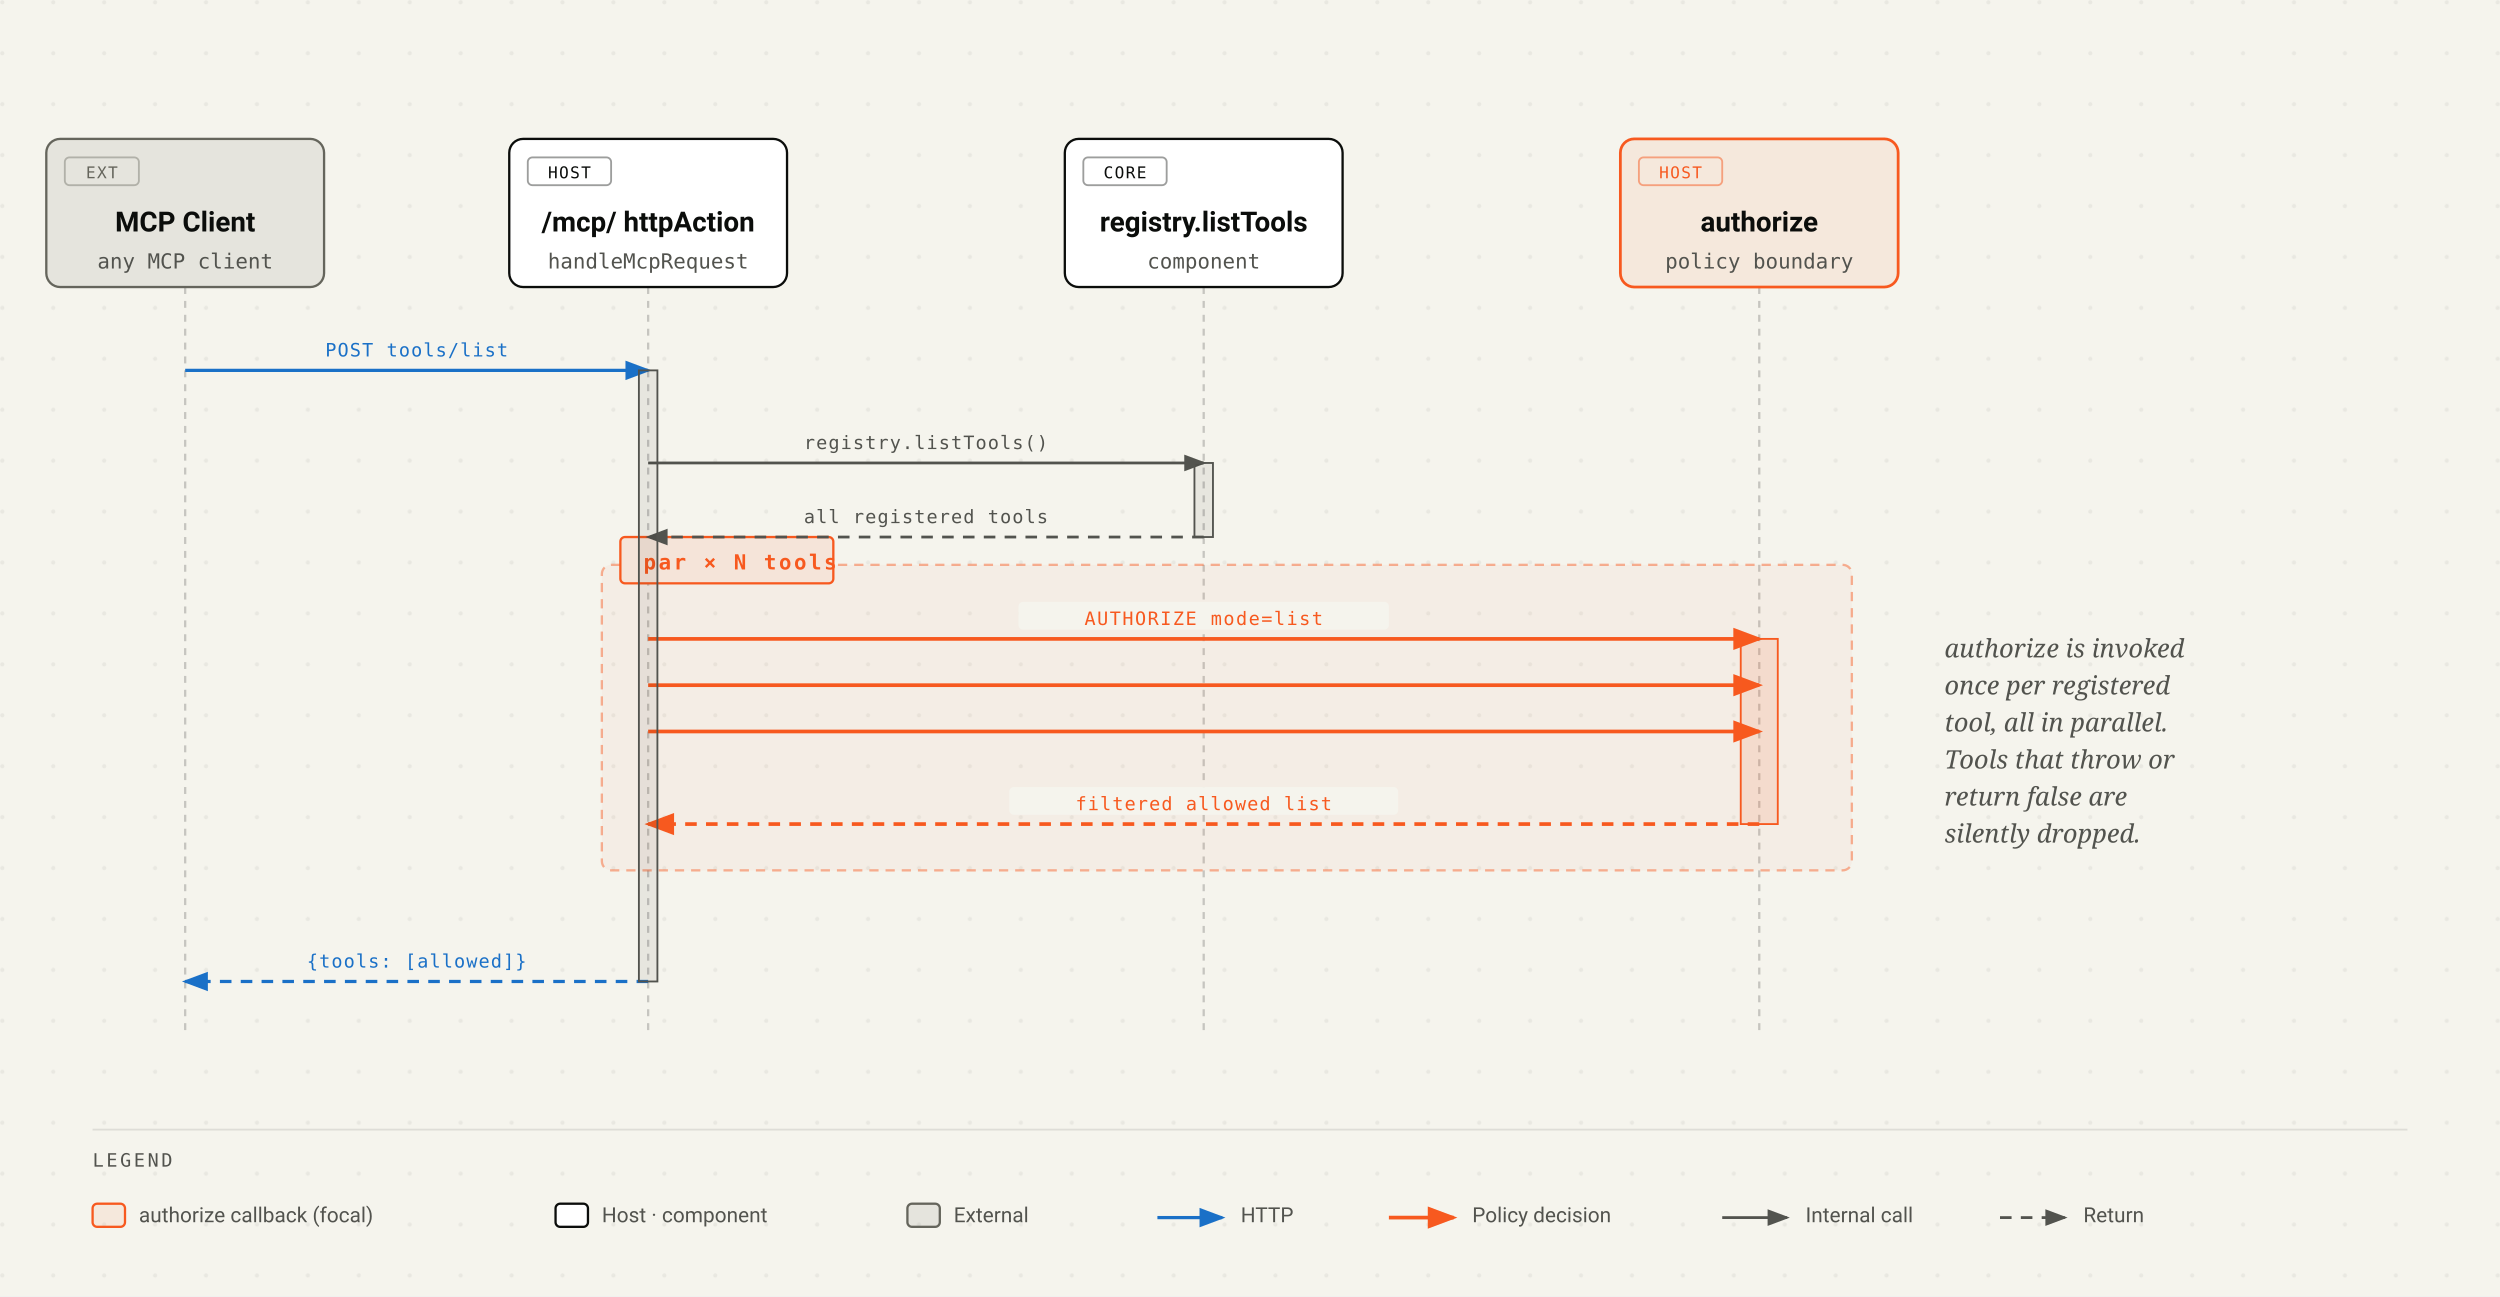
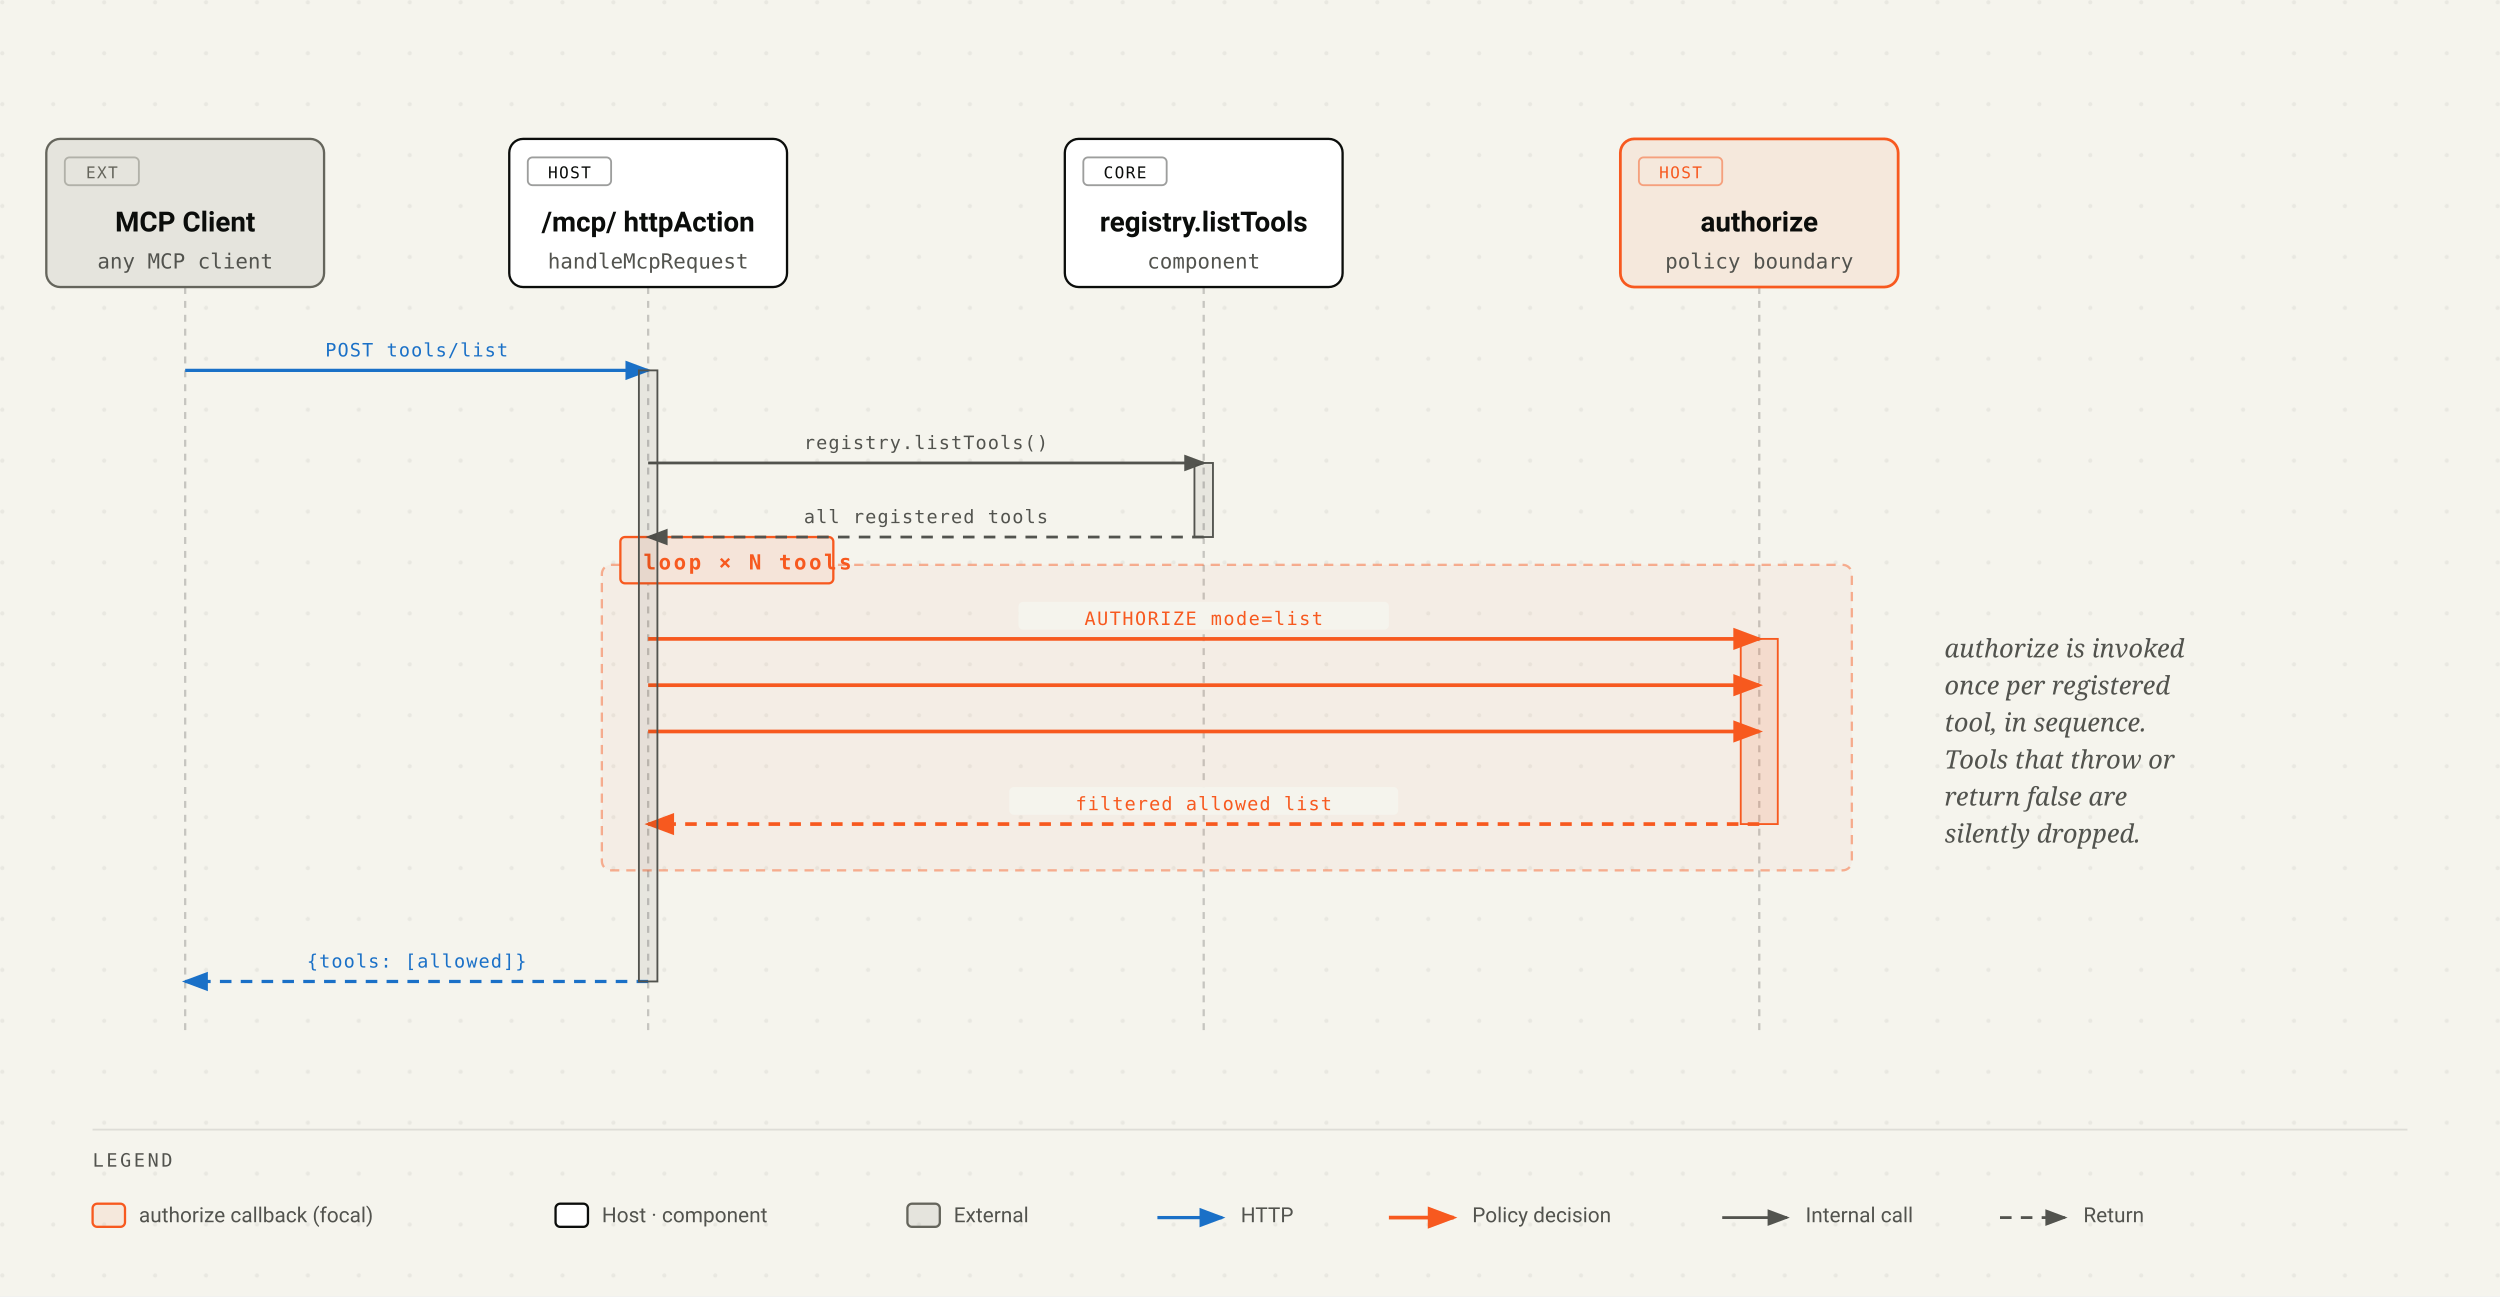
<svg xmlns="http://www.w3.org/2000/svg" viewBox="0 0 1080 560" font-family="'Geist', -apple-system, BlinkMacSystemFont, 'Segoe UI', Roboto, sans-serif">
  <defs>
    <pattern id="dots" width="22" height="22" patternUnits="userSpaceOnUse">
      <circle cx="1" cy="1" r="0.9" fill="rgba(11,13,11,0.10)" />
    </pattern>
    <marker id="arrow" markerWidth="8" markerHeight="6" refX="7" refY="3" orient="auto">
      <polygon points="0 0, 8 3, 0 6" fill="#52534e" />
    </marker>
    <marker id="arrow-accent" markerWidth="8" markerHeight="6" refX="7" refY="3" orient="auto">
      <polygon points="0 0, 8 3, 0 6" fill="#f7591f" />
    </marker>
    <marker id="arrow-link" markerWidth="8" markerHeight="6" refX="7" refY="3" orient="auto">
      <polygon points="0 0, 8 3, 0 6" fill="#1a70c7" />
    </marker>
  </defs>
  <rect width="100%" height="100%" fill="#f5f4ed" />
  <rect width="100%" height="100%" fill="url(#dots)" opacity="0.55" />
  <line x1="80" y1="124" x2="80" y2="448" stroke="rgba(11,13,11,0.20)" stroke-width="1" stroke-dasharray="3,3" />
  <line x1="280" y1="124" x2="280" y2="448" stroke="rgba(11,13,11,0.20)" stroke-width="1" stroke-dasharray="3,3" />
  <line x1="520" y1="124" x2="520" y2="448" stroke="rgba(11,13,11,0.20)" stroke-width="1" stroke-dasharray="3,3" />
  <line x1="760" y1="124" x2="760" y2="448" stroke="rgba(11,13,11,0.20)" stroke-width="1" stroke-dasharray="3,3" />
  <rect x="260" y="244" width="540" height="132" rx="4" fill="rgba(247,89,31,0.04)" stroke="rgba(247,89,31,0.45)" stroke-width="1" stroke-dasharray="4,3" />
  <rect x="268" y="232" width="92" height="20" rx="2" fill="#f5f4ed" />
  <rect x="268" y="232" width="92" height="20" rx="2" fill="rgba(247,89,31,0.10)" stroke="#f7591f" stroke-width="1" />
-   <text x="278" y="246" fill="#f7591f" font-size="9" font-weight="600" font-family="'Geist Mono', ui-monospace, monospace" letter-spacing="0.12em">par × N tools</text>
+   <text x="278" y="246" fill="#f7591f" font-size="9" font-weight="600" font-family="'Geist Mono', ui-monospace, monospace" letter-spacing="0.12em">loop × N tools</text>
  <line x1="80" y1="160" x2="280" y2="160" stroke="#1a70c7" stroke-width="1.4" marker-end="url(#arrow-link)" />
  <line x1="280" y1="200" x2="520" y2="200" stroke="#52534e" stroke-width="1.2" marker-end="url(#arrow)" />
  <line x1="520" y1="232" x2="280" y2="232" stroke="#52534e" stroke-width="1.2" stroke-dasharray="5,4" marker-end="url(#arrow)" />
  <line x1="280" y1="276" x2="760" y2="276" stroke="#f7591f" stroke-width="1.6" marker-end="url(#arrow-accent)" />
  <line x1="280" y1="296" x2="760" y2="296" stroke="#f7591f" stroke-width="1.6" marker-end="url(#arrow-accent)" />
  <line x1="280" y1="316" x2="760" y2="316" stroke="#f7591f" stroke-width="1.6" marker-end="url(#arrow-accent)" />
  <line x1="760" y1="356" x2="280" y2="356" stroke="#f7591f" stroke-width="1.6" stroke-dasharray="5,4" marker-end="url(#arrow-accent)" />
  <line x1="280" y1="424" x2="80" y2="424" stroke="#1a70c7" stroke-width="1.4" stroke-dasharray="5,4" marker-end="url(#arrow-link)" />
  <rect x="276" y="160" width="8" height="264" fill="rgba(11,13,11,0.06)" stroke="#52534e" stroke-width="0.8" />
  <rect x="516" y="200" width="8" height="32" fill="rgba(11,13,11,0.06)" stroke="#52534e" stroke-width="0.8" />
  <rect x="752" y="276" width="16" height="80" fill="rgba(247,89,31,0.12)" stroke="#f7591f" stroke-width="0.8" />
  <rect x="120" y="144" width="120" height="12" rx="2" fill="#f5f4ed" />
  <text x="180" y="154" fill="#1a70c7" font-size="8" font-family="'Geist Mono', ui-monospace, monospace" text-anchor="middle" letter-spacing="0.06em">POST tools/list</text>
  <rect x="340" y="184" width="120" height="12" rx="2" fill="#f5f4ed" />
  <text x="400" y="194" fill="#52534e" font-size="8" font-family="'Geist Mono', ui-monospace, monospace" text-anchor="middle" letter-spacing="0.06em">registry.listTools()</text>
  <rect x="332" y="216" width="136" height="12" rx="2" fill="#f5f4ed" />
  <text x="400" y="226" fill="#52534e" font-size="8" font-family="'Geist Mono', ui-monospace, monospace" text-anchor="middle" letter-spacing="0.06em">all registered tools</text>
  <rect x="440" y="260" width="160" height="12" rx="2" fill="#f5f4ed" />
  <text x="520" y="270" fill="#f7591f" font-size="8" font-family="'Geist Mono', ui-monospace, monospace" text-anchor="middle" letter-spacing="0.08em">AUTHORIZE mode=list</text>
  <rect x="436" y="340" width="168" height="12" rx="2" fill="#f5f4ed" />
  <text x="520" y="350" fill="#f7591f" font-size="8" font-family="'Geist Mono', ui-monospace, monospace" text-anchor="middle" letter-spacing="0.06em">filtered allowed list</text>
  <rect x="120" y="408" width="120" height="12" rx="2" fill="#f5f4ed" />
  <text x="180" y="418" fill="#1a70c7" font-size="8" font-family="'Geist Mono', ui-monospace, monospace" text-anchor="middle" letter-spacing="0.06em">{tools: [allowed]}</text>
  <rect x="20" y="60" width="120" height="64" rx="6" fill="#f5f4ed" />
  <rect x="20" y="60" width="120" height="64" rx="6" fill="rgba(82,83,78,0.10)" stroke="#65655c" stroke-width="1" />
  <rect x="28" y="68" width="32" height="12" rx="2" fill="transparent" stroke="rgba(101,101,92,0.40)" stroke-width="0.8" />
  <text x="44" y="77" fill="#65655c" font-size="7" font-family="'Geist Mono', ui-monospace, monospace" text-anchor="middle" letter-spacing="0.08em">EXT</text>
  <text x="80" y="100" fill="#0b0d0b" font-size="12" font-weight="600" text-anchor="middle">MCP Client</text>
  <text x="80" y="116" fill="#52534e" font-size="9" font-family="'Geist Mono', ui-monospace, monospace" text-anchor="middle">any MCP client</text>
  <rect x="220" y="60" width="120" height="64" rx="6" fill="#f5f4ed" />
  <rect x="220" y="60" width="120" height="64" rx="6" fill="#ffffff" stroke="#0b0d0b" stroke-width="1" />
  <rect x="228" y="68" width="36" height="12" rx="2" fill="transparent" stroke="rgba(11,13,11,0.40)" stroke-width="0.8" />
  <text x="246" y="77" fill="#0b0d0b" font-size="7" font-family="'Geist Mono', ui-monospace, monospace" text-anchor="middle" letter-spacing="0.08em">HOST</text>
  <text x="280" y="100" fill="#0b0d0b" font-size="12" font-weight="600" text-anchor="middle">/mcp/ httpAction</text>
  <text x="280" y="116" fill="#52534e" font-size="9" font-family="'Geist Mono', ui-monospace, monospace" text-anchor="middle">handleMcpRequest</text>
  <rect x="460" y="60" width="120" height="64" rx="6" fill="#f5f4ed" />
  <rect x="460" y="60" width="120" height="64" rx="6" fill="#ffffff" stroke="#0b0d0b" stroke-width="1" />
  <rect x="468" y="68" width="36" height="12" rx="2" fill="transparent" stroke="rgba(11,13,11,0.40)" stroke-width="0.8" />
  <text x="486" y="77" fill="#0b0d0b" font-size="7" font-family="'Geist Mono', ui-monospace, monospace" text-anchor="middle" letter-spacing="0.08em">CORE</text>
  <text x="520" y="100" fill="#0b0d0b" font-size="12" font-weight="600" text-anchor="middle">registry.listTools</text>
  <text x="520" y="116" fill="#52534e" font-size="9" font-family="'Geist Mono', ui-monospace, monospace" text-anchor="middle">component</text>
  <rect x="700" y="60" width="120" height="64" rx="6" fill="#f5f4ed" />
  <rect x="700" y="60" width="120" height="64" rx="6" fill="rgba(247,89,31,0.08)" stroke="#f7591f" stroke-width="1.2" />
  <rect x="708" y="68" width="36" height="12" rx="2" fill="transparent" stroke="rgba(247,89,31,0.50)" stroke-width="0.8" />
  <text x="726" y="77" fill="#f7591f" font-size="7" font-family="'Geist Mono', ui-monospace, monospace" text-anchor="middle" letter-spacing="0.08em">HOST</text>
  <text x="760" y="100" fill="#0b0d0b" font-size="12" font-weight="600" text-anchor="middle">authorize</text>
  <text x="760" y="116" fill="#52534e" font-size="9" font-family="'Geist Mono', ui-monospace, monospace" text-anchor="middle">policy boundary</text>
  <text x="840" y="284" fill="#52534e" font-size="11" font-style="italic" font-family="'Instrument Serif', Georgia, serif">
    <tspan x="840" dy="0">authorize is invoked</tspan>
    <tspan x="840" dy="16">once per registered</tspan>
-     <tspan x="840" dy="16">tool, all in parallel.</tspan>
+     <tspan x="840" dy="16">tool, in sequence.</tspan>
    <tspan x="840" dy="16">Tools that throw or</tspan>
    <tspan x="840" dy="16">return false are</tspan>
    <tspan x="840" dy="16">silently dropped.</tspan>
  </text>
  <line x1="40" y1="488" x2="1040" y2="488" stroke="rgba(11,13,11,0.10)" stroke-width="0.8" />
  <text x="40" y="504" fill="#52534e" font-size="8" font-family="'Geist Mono', ui-monospace, monospace" letter-spacing="0.14em">LEGEND</text>
  <rect x="40" y="520" width="14" height="10" rx="2" fill="rgba(247,89,31,0.08)" stroke="#f7591f" stroke-width="1" />
  <text x="60" y="528" fill="#52534e" font-size="9">authorize callback (focal)</text>
  <rect x="240" y="520" width="14" height="10" rx="2" fill="#ffffff" stroke="#0b0d0b" stroke-width="1" />
  <text x="260" y="528" fill="#52534e" font-size="9">Host · component</text>
  <rect x="392" y="520" width="14" height="10" rx="2" fill="rgba(82,83,78,0.10)" stroke="#65655c" stroke-width="1" />
  <text x="412" y="528" fill="#52534e" font-size="9">External</text>
  <line x1="500" y1="526" x2="528" y2="526" stroke="#1a70c7" stroke-width="1.4" marker-end="url(#arrow-link)" />
  <text x="536" y="528" fill="#52534e" font-size="9">HTTP</text>
  <line x1="600" y1="526" x2="628" y2="526" stroke="#f7591f" stroke-width="1.6" marker-end="url(#arrow-accent)" />
  <text x="636" y="528" fill="#52534e" font-size="9">Policy decision</text>
  <line x1="744" y1="526" x2="772" y2="526" stroke="#52534e" stroke-width="1.2" marker-end="url(#arrow)" />
  <text x="780" y="528" fill="#52534e" font-size="9">Internal call</text>
  <line x1="864" y1="526" x2="892" y2="526" stroke="#52534e" stroke-width="1.2" stroke-dasharray="5,4" marker-end="url(#arrow)" />
  <text x="900" y="528" fill="#52534e" font-size="9">Return</text>
</svg>
